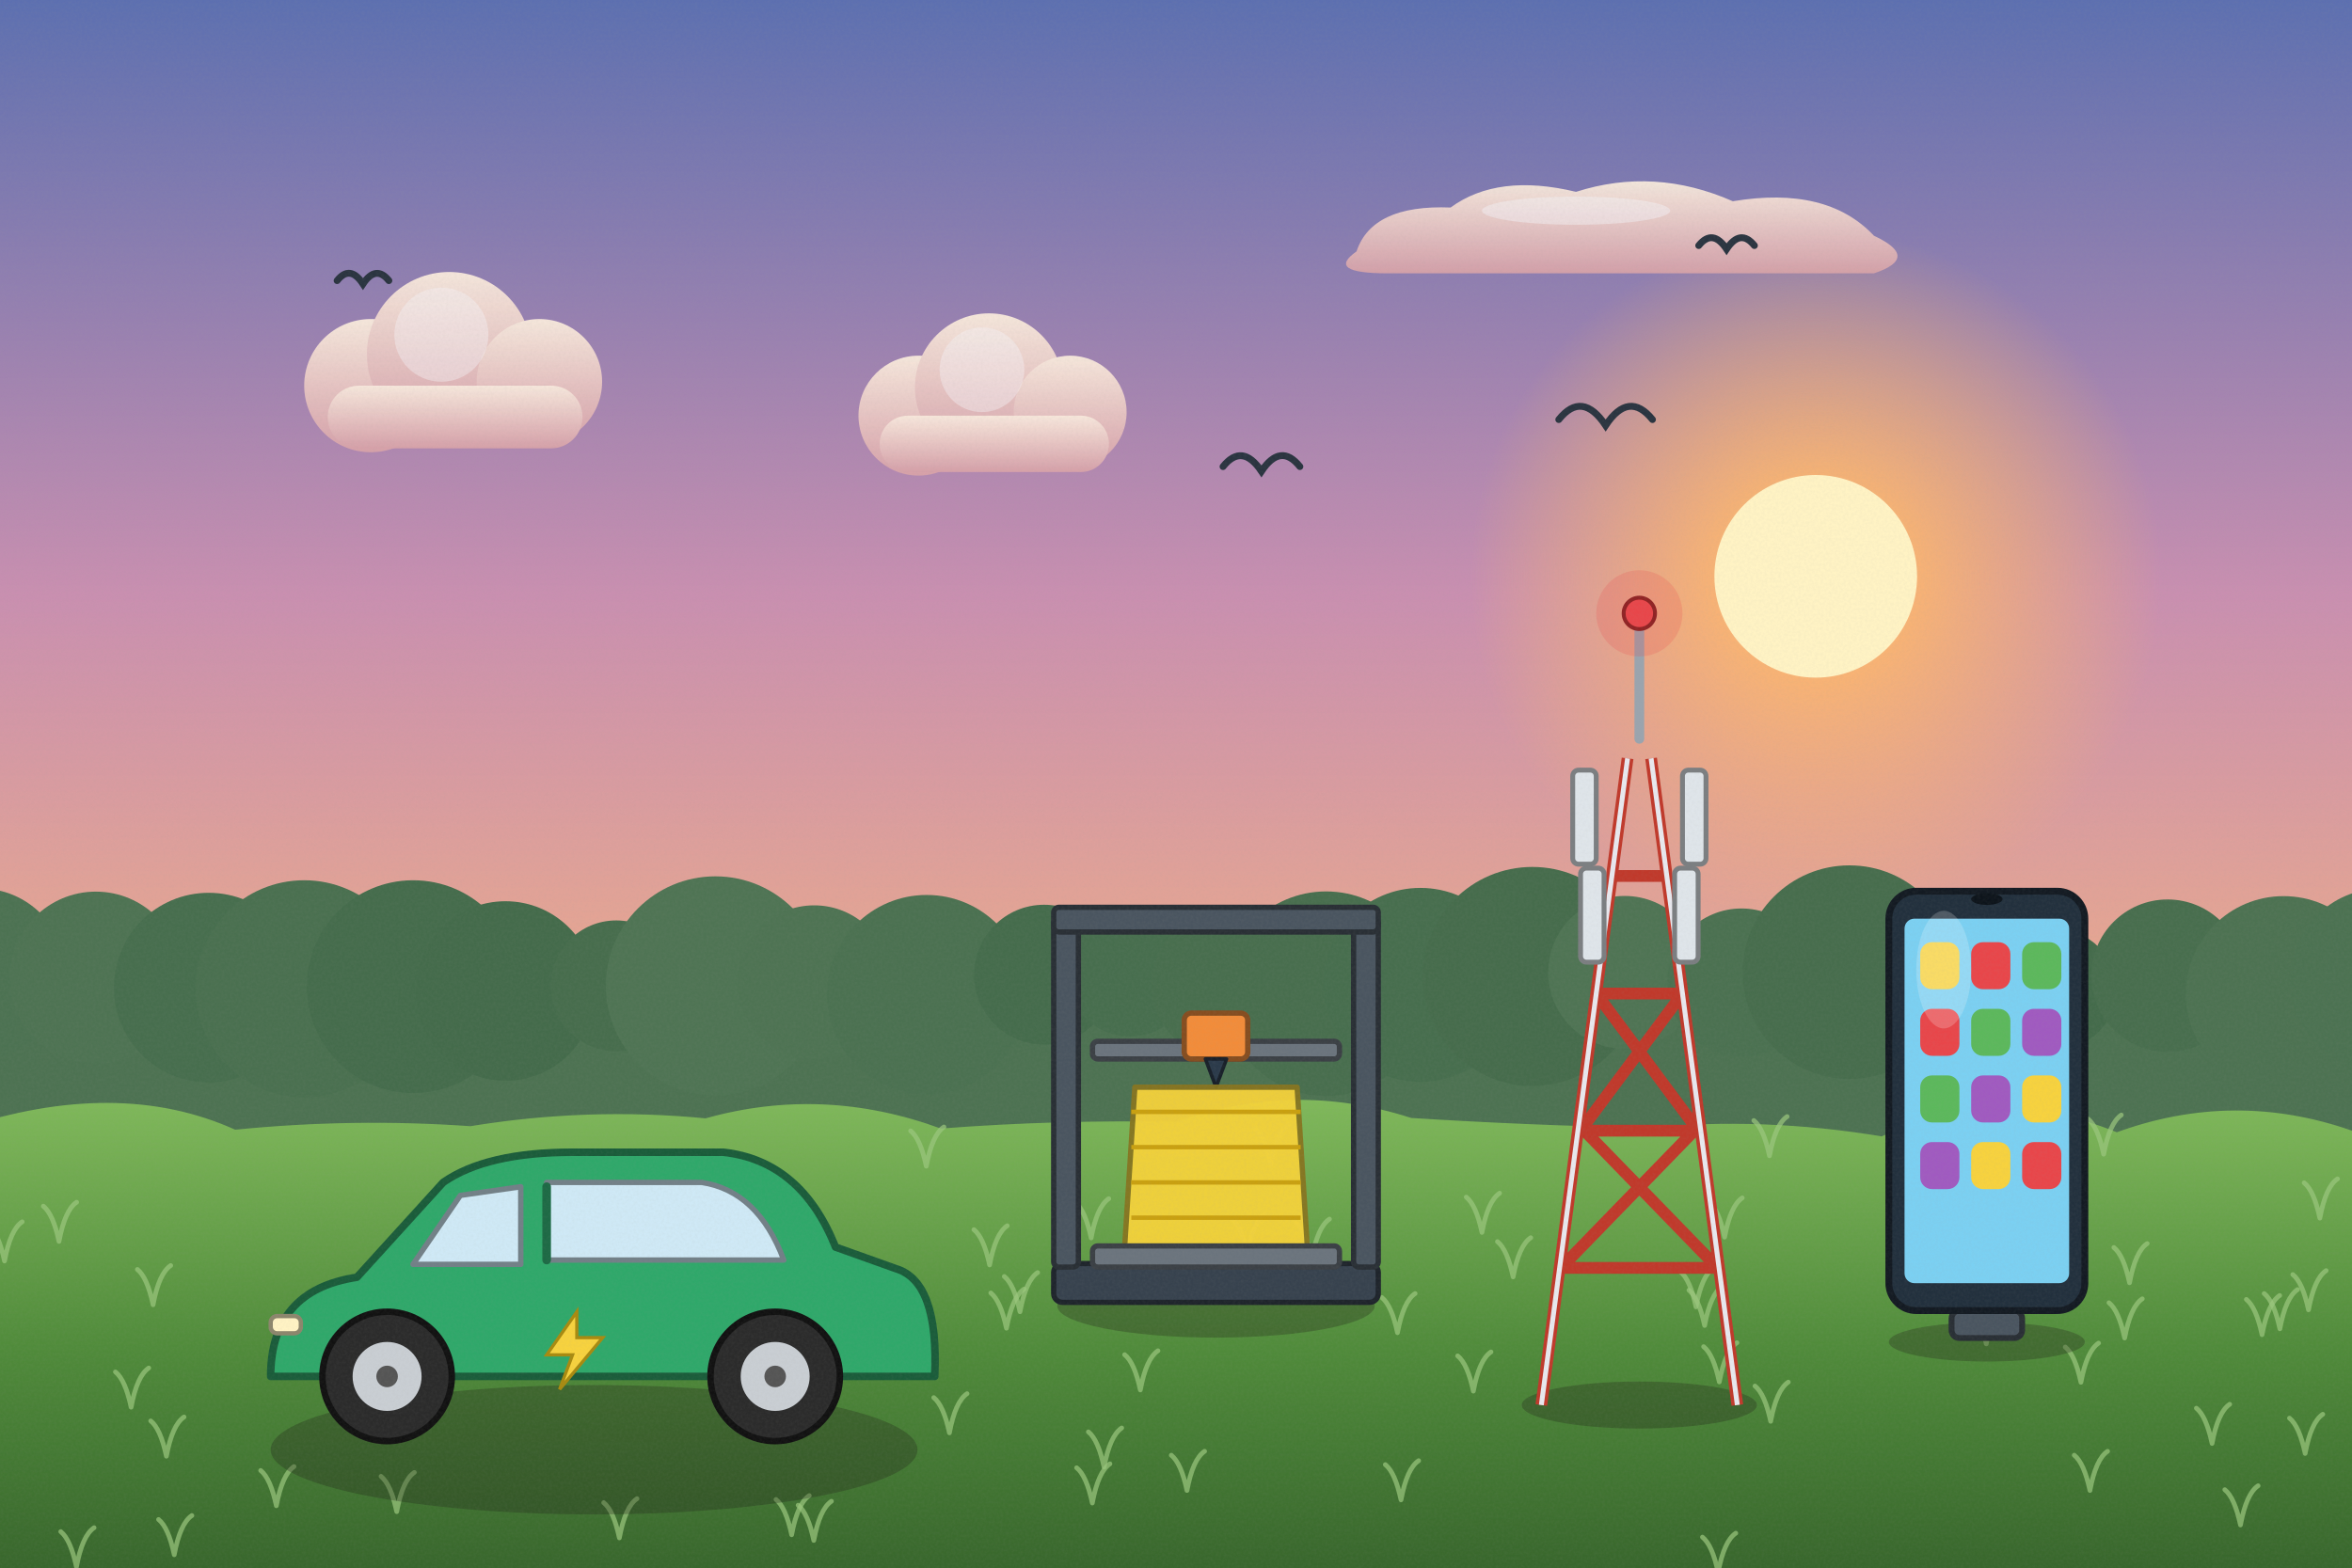
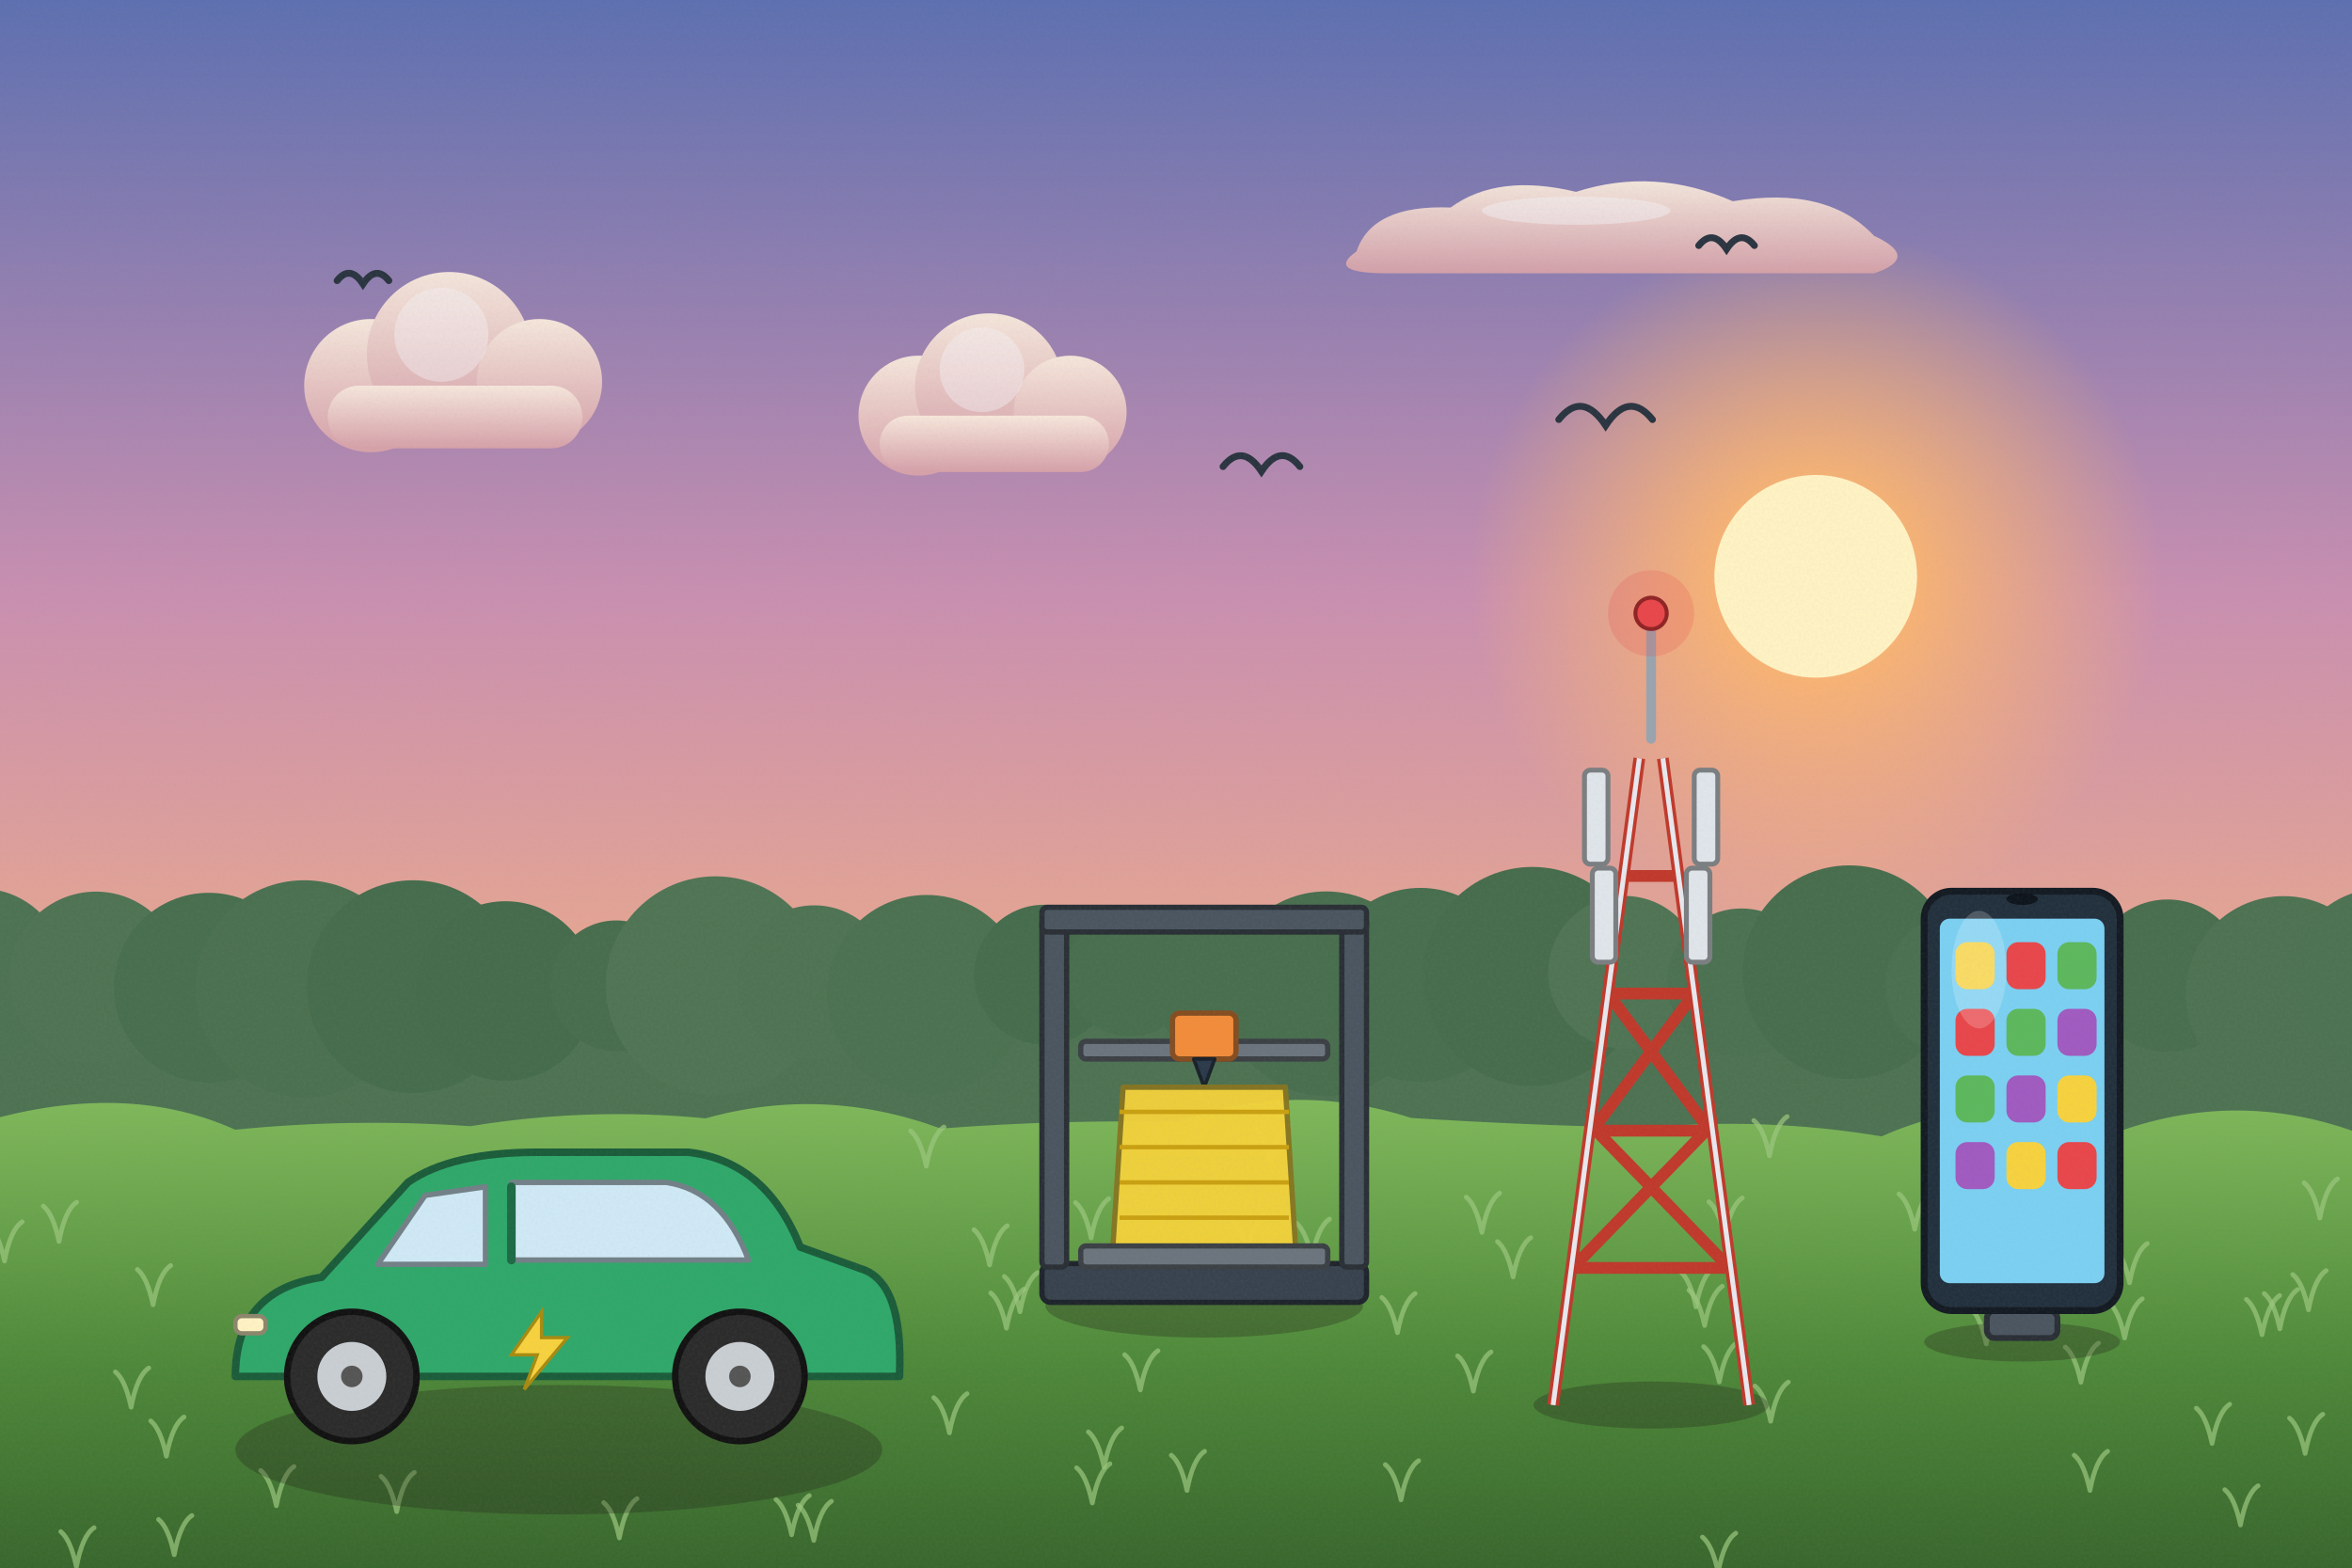
<svg xmlns="http://www.w3.org/2000/svg" viewBox="0 0 1200 800" width="1200" height="800">
  <defs>
    <linearGradient id="woodTone" x1="0" y1="0" x2="1" y2="0">
      <stop offset="0" stop-color="#a77649" />
      <stop offset=".5" stop-color="#7d5231" />
      <stop offset="1" stop-color="#5a381e" />
    </linearGradient>
    <linearGradient id="stoneTone" x1="0" y1="0" x2="0" y2="1">
      <stop offset="0" stop-color="#c5beb3" />
      <stop offset="1" stop-color="#7c7468" />
    </linearGradient>
    <filter id="softShadow" x="-20%" y="-20%" width="140%" height="140%">
      <feDropShadow dx="2" dy="5" stdDeviation="4" flood-color="#1b1a14" flood-opacity=".25" />
    </filter>
    <filter id="grain" x="0" y="0" width="100%" height="100%">
      <feTurbulence type="fractalNoise" baseFrequency=".7" numOctaves="2" seed="11" />
      <feColorMatrix type="matrix" values="0 0 0 0 .34  0 0 0 0 .34  0 0 0 0 .32  0 0 0 .22 -.07" />
    </filter>
    <linearGradient id="skyMain" x1="0" y1="0" x2="0" y2="1">
      <stop offset="0" stop-color="#5b6fb0" />
      <stop offset=".38" stop-color="#c98fb0" />
      <stop offset=".72" stop-color="#f4b183" />
      <stop offset="1" stop-color="#ffe2a8" />
    </linearGradient>
    <linearGradient id="cloudG" x1="0" y1="0" x2="0" y2="1">
      <stop offset="0" stop-color="#fff1e0" />
      <stop offset="1" stop-color="#d9a3a8" />
    </linearGradient>
    <radialGradient id="sunG">
      <stop offset="0" stop-color="#fff3c4" />
      <stop offset=".3" stop-color="#ffb86b" stop-opacity=".85" />
      <stop offset="1" stop-color="#ffb86b" stop-opacity="0" />
    </radialGradient>
    <linearGradient id="gndG" x1="0" y1="0" x2="0" y2="1">
      <stop offset="0" stop-color="#7fb85a" />
      <stop offset=".5" stop-color="#4f8a3a" />
      <stop offset="1" stop-color="#34602a" />
    </linearGradient>
  </defs>
  <rect width="1200" height="800" fill="url(#skyMain)" />
  <g>
    <circle cx="926.4" cy="294.1" r="175.78" fill="url(#sunG)" />
    <circle cx="926.4" cy="294.1" r="51.7" fill="#fff3c4" />
  </g>
  <g transform="translate(229.2,196.8) scale(1)" opacity="0.9">
    <circle cx="-40" cy="0" r="34" fill="url(#cloudG)" />
    <circle cx="0" cy="-16" r="42" fill="url(#cloudG)" />
    <circle cx="46" cy="-2" r="32" fill="url(#cloudG)" />
    <rect x="-62" y="0" width="130" height="32" rx="16" fill="url(#cloudG)" />
    <circle cx="-4" cy="-26" r="24" fill="#fff" opacity=".4" />
  </g>
  <g transform="translate(504.6,212.1) scale(0.9)" opacity="0.9">
    <circle cx="-40" cy="0" r="34" fill="url(#cloudG)" />
    <circle cx="0" cy="-16" r="42" fill="url(#cloudG)" />
    <circle cx="46" cy="-2" r="32" fill="url(#cloudG)" />
    <rect x="-62" y="0" width="130" height="32" rx="16" fill="url(#cloudG)" />
    <circle cx="-4" cy="-26" r="24" fill="#fff" opacity=".4" />
  </g>
  <g transform="translate(828.1,112.3) scale(0.8)" opacity="0.9">
    <path d="M-170,20 Q-160,-10 -110,-8 Q-80,-30 -30,-18 Q20,-34 70,-12 Q130,-22 160,10 Q190,24 160,34 L-150,34 Q-190,34 -170,20 Z" fill="url(#cloudG)" />
    <ellipse cx="-30" cy="-6" rx="60" ry="9" fill="#fff" opacity=".45" />
  </g>
  <rect x="-20" y="500" width="1240" height="140" fill="#4d7252" />
  <circle cx="-10" cy="496.9" r="43.5" fill="#4c7252" />
  <circle cx="48.9" cy="498.9" r="43.9" fill="#4e7353" />
  <circle cx="106.5" cy="504" r="48.4" fill="#476e4e" />
  <circle cx="155.2" cy="504.6" r="55.4" fill="#4a7050" />
  <circle cx="210.8" cy="503.5" r="54.3" fill="#456c4c" />
  <circle cx="257.9" cy="505.7" r="45.8" fill="#446b4b" />
  <circle cx="314.4" cy="503.1" r="33.4" fill="#476d4d" />
  <circle cx="365" cy="503.1" r="55.9" fill="#4f7454" />
  <circle cx="415.4" cy="501.2" r="39.2" fill="#4e7353" />
  <circle cx="472.8" cy="507.6" r="50.9" fill="#4b7151" />
  <circle cx="532.7" cy="497.4" r="35.7" fill="#456c4c" />
  <circle cx="576.5" cy="496.7" r="32.2" fill="#476e4e" />
  <circle cx="625.8" cy="502.5" r="38.2" fill="#486e4e" />
  <circle cx="676.6" cy="507.1" r="52.2" fill="#486e4e" />
  <circle cx="724.7" cy="502.6" r="49.5" fill="#476e4e" />
  <circle cx="781.8" cy="498.3" r="55.9" fill="#466c4c" />
  <circle cx="828.9" cy="496.2" r="39" fill="#4f7454" />
  <circle cx="888.5" cy="501.4" r="37.8" fill="#4b7151" />
  <circle cx="943.6" cy="496.1" r="54.5" fill="#476d4d" />
  <circle cx="998.5" cy="503" r="36.5" fill="#4a7050" />
  <circle cx="1049.1" cy="504.9" r="30.6" fill="#446b4b" />
  <circle cx="1105.9" cy="497.9" r="38.9" fill="#486e4e" />
  <circle cx="1165.1" cy="507.2" r="49.9" fill="#4d7252" />
  <circle cx="1215.1" cy="499.9" r="46.5" fill="#4c7252" />
  <g>
    <path d="M-20,576 Q60,549.4 120,576.5 Q180,570.5 240,574.7 Q300,564.9 360,570.7 Q420,553.9 480,575.9 Q540,571.3 600,572.5 Q660,551.1 720,570.5 Q780,574.3 840,575.5 Q900,569.9 960,579.9 Q1020,553.3 1080,577.8 Q1140,556 1200,577 Q1260,572 1320,577.1 L1240,820 L-20,820 Z" fill="url(#gndG)" />
    <path d="M1163.2,678.1 q-3,-14 -8,-18 M1163.2,678.1 q3,-16 9,-20" stroke="#9bc87e" stroke-width="2.4" fill="none" stroke-linecap="round" opacity=".7" />
    <path d="M869.7,676.4 q-3,-14 -8,-18 M869.7,676.4 q3,-16 9,-20" stroke="#9bc87e" stroke-width="2.4" fill="none" stroke-linecap="round" opacity=".7" />
    <path d="M39,799.6 q-3,-14 -8,-18 M39,799.6 q3,-16 9,-20" stroke="#9bc87e" stroke-width="2.4" fill="none" stroke-linecap="round" opacity=".7" />
    <path d="M605.6,760.6 q-3,-14 -8,-18 M605.6,760.6 q3,-16 9,-20" stroke="#9bc87e" stroke-width="2.4" fill="none" stroke-linecap="round" opacity=".7" />
    <path d="M364.3,623.4 q-3,-14 -8,-18 M364.3,623.4 q3,-16 9,-20" stroke="#9bc87e" stroke-width="2.4" fill="none" stroke-linecap="round" opacity=".7" />
    <path d="M713,680.1 q-3,-14 -8,-18 M713,680.1 q3,-16 9,-20" stroke="#9bc87e" stroke-width="2.4" fill="none" stroke-linecap="round" opacity=".7" />
    <path d="M1033.1,604 q-3,-14 -8,-18 M1033.1,604 q3,-16 9,-20" stroke="#9bc87e" stroke-width="2.4" fill="none" stroke-linecap="round" opacity=".7" />
    <path d="M88.9,793.4 q-3,-14 -8,-18 M88.9,793.4 q3,-16 9,-20" stroke="#9bc87e" stroke-width="2.4" fill="none" stroke-linecap="round" opacity=".7" />
    <path d="M1066.3,760.6 q-3,-14 -8,-18 M1066.3,760.6 q3,-16 9,-20" stroke="#9bc87e" stroke-width="2.4" fill="none" stroke-linecap="round" opacity=".7" />
    <path d="M636.3,639.6 q-3,-14 -8,-18 M636.3,639.6 q3,-16 9,-20" stroke="#9bc87e" stroke-width="2.4" fill="none" stroke-linecap="round" opacity=".7" />
    <path d="M2.3,643.5 q-3,-14 -8,-18 M2.3,643.5 q3,-16 9,-20" stroke="#9bc87e" stroke-width="2.4" fill="none" stroke-linecap="round" opacity=".7" />
    <path d="M316,784.8 q-3,-14 -8,-18 M316,784.8 q3,-16 9,-20" stroke="#9bc87e" stroke-width="2.4" fill="none" stroke-linecap="round" opacity=".7" />
    <path d="M78.1,665.8 q-3,-14 -8,-18 M78.1,665.8 q3,-16 9,-20" stroke="#9bc87e" stroke-width="2.4" fill="none" stroke-linecap="round" opacity=".7" />
    <path d="M581.8,709.3 q-3,-14 -8,-18 M581.8,709.3 q3,-16 9,-20" stroke="#9bc87e" stroke-width="2.4" fill="none" stroke-linecap="round" opacity=".7" />
    <path d="M1176.1,741.7 q-3,-14 -8,-18 M1176.1,741.7 q3,-16 9,-20" stroke="#9bc87e" stroke-width="2.4" fill="none" stroke-linecap="round" opacity=".7" />
    <path d="M877.2,705.2 q-3,-14 -8,-18 M877.2,705.2 q3,-16 9,-20" stroke="#9bc87e" stroke-width="2.4" fill="none" stroke-linecap="round" opacity=".7" />
    <path d="M751.7,709.9 q-3,-14 -8,-18 M751.7,709.9 q3,-16 9,-20" stroke="#9bc87e" stroke-width="2.4" fill="none" stroke-linecap="round" opacity=".7" />
    <path d="M66.9,718.1 q-3,-14 -8,-18 M66.9,718.1 q3,-16 9,-20" stroke="#9bc87e" stroke-width="2.4" fill="none" stroke-linecap="round" opacity=".7" />
    <path d="M772,651.6 q-3,-14 -8,-18 M772,651.6 q3,-16 9,-20" stroke="#9bc87e" stroke-width="2.4" fill="none" stroke-linecap="round" opacity=".7" />
    <path d="M1128.6,736.6 q-3,-14 -8,-18 M1128.6,736.6 q3,-16 9,-20" stroke="#9bc87e" stroke-width="2.4" fill="none" stroke-linecap="round" opacity=".7" />
    <path d="M30.1,633.5 q-3,-14 -8,-18 M30.1,633.5 q3,-16 9,-20" stroke="#9bc87e" stroke-width="2.4" fill="none" stroke-linecap="round" opacity=".7" />
    <path d="M669.3,642.1 q-3,-14 -8,-18 M669.3,642.1 q3,-16 9,-20" stroke="#9bc87e" stroke-width="2.4" fill="none" stroke-linecap="round" opacity=".7" />
    <path d="M435.7,676.4 q-3,-14 -8,-18 M435.7,676.4 q3,-16 9,-20" stroke="#9bc87e" stroke-width="2.4" fill="none" stroke-linecap="round" opacity=".7" />
    <path d="M520.4,669.4 q-3,-14 -8,-18 M520.4,669.4 q3,-16 9,-20" stroke="#9bc87e" stroke-width="2.4" fill="none" stroke-linecap="round" opacity=".7" />
    <path d="M141,768.4 q-3,-14 -8,-18 M141,768.4 q3,-16 9,-20" stroke="#9bc87e" stroke-width="2.4" fill="none" stroke-linecap="round" opacity=".7" />
    <path d="M513.5,677.8 q-3,-14 -8,-18 M513.5,677.8 q3,-16 9,-20" stroke="#9bc87e" stroke-width="2.4" fill="none" stroke-linecap="round" opacity=".7" />
    <path d="M1143.1,778.2 q-3,-14 -8,-18 M1143.1,778.2 q3,-16 9,-20" stroke="#9bc87e" stroke-width="2.4" fill="none" stroke-linecap="round" opacity=".7" />
    <path d="M865.3,666.9 q-3,-14 -8,-18 M865.3,666.9 q3,-16 9,-20" stroke="#9bc87e" stroke-width="2.4" fill="none" stroke-linecap="round" opacity=".7" />
    <path d="M902.8,589.8 q-3,-14 -8,-18 M902.8,589.8 q3,-16 9,-20" stroke="#9bc87e" stroke-width="2.4" fill="none" stroke-linecap="round" opacity=".7" />
    <path d="M309.1,663.4 q-3,-14 -8,-18 M309.1,663.4 q3,-16 9,-20" stroke="#9bc87e" stroke-width="2.4" fill="none" stroke-linecap="round" opacity=".7" />
    <path d="M648.4,594 q-3,-14 -8,-18 M648.4,594 q3,-16 9,-20" stroke="#9bc87e" stroke-width="2.4" fill="none" stroke-linecap="round" opacity=".7" />
    <path d="M472.6,595.1 q-3,-14 -8,-18 M472.6,595.1 q3,-16 9,-20" stroke="#9bc87e" stroke-width="2.4" fill="none" stroke-linecap="round" opacity=".7" />
    <path d="M202.4,771.4 q-3,-14 -8,-18 M202.4,771.4 q3,-16 9,-20" stroke="#9bc87e" stroke-width="2.4" fill="none" stroke-linecap="round" opacity=".7" />
    <path d="M876.6,802.4 q-3,-14 -8,-18 M876.6,802.4 q3,-16 9,-20" stroke="#9bc87e" stroke-width="2.4" fill="none" stroke-linecap="round" opacity=".7" />
    <path d="M1183.6,621.6 q-3,-14 -8,-18 M1183.6,621.6 q3,-16 9,-20" stroke="#9bc87e" stroke-width="2.4" fill="none" stroke-linecap="round" opacity=".7" />
    <path d="M563.3,748.7 q-3,-14 -8,-18 M563.3,748.7 q3,-16 9,-20" stroke="#9bc87e" stroke-width="2.4" fill="none" stroke-linecap="round" opacity=".7" />
    <path d="M976.9,627.3 q-3,-14 -8,-18 M976.9,627.3 q3,-16 9,-20" stroke="#9bc87e" stroke-width="2.4" fill="none" stroke-linecap="round" opacity=".7" />
    <path d="M1073.3,589 q-3,-14 -8,-18 M1073.3,589 q3,-16 9,-20" stroke="#9bc87e" stroke-width="2.4" fill="none" stroke-linecap="round" opacity=".7" />
    <path d="M415.2,786.1 q-3,-14 -8,-18 M415.2,786.1 q3,-16 9,-20" stroke="#9bc87e" stroke-width="2.4" fill="none" stroke-linecap="round" opacity=".7" />
    <path d="M403.9,783.2 q-3,-14 -8,-18 M403.9,783.2 q3,-16 9,-20" stroke="#9bc87e" stroke-width="2.4" fill="none" stroke-linecap="round" opacity=".7" />
    <path d="M1086.5,654.6 q-3,-14 -8,-18 M1086.5,654.6 q3,-16 9,-20" stroke="#9bc87e" stroke-width="2.4" fill="none" stroke-linecap="round" opacity=".7" />
    <path d="M84.9,743.1 q-3,-14 -8,-18 M84.9,743.1 q3,-16 9,-20" stroke="#9bc87e" stroke-width="2.4" fill="none" stroke-linecap="round" opacity=".7" />
    <path d="M556.7,631.7 q-3,-14 -8,-18 M556.7,631.7 q3,-16 9,-20" stroke="#9bc87e" stroke-width="2.4" fill="none" stroke-linecap="round" opacity=".7" />
    <path d="M557.3,767 q-3,-14 -8,-18 M557.3,767 q3,-16 9,-20" stroke="#9bc87e" stroke-width="2.4" fill="none" stroke-linecap="round" opacity=".7" />
    <path d="M1154.1,681.1 q-3,-14 -8,-18 M1154.1,681.1 q3,-16 9,-20" stroke="#9bc87e" stroke-width="2.4" fill="none" stroke-linecap="round" opacity=".7" />
    <path d="M484.4,731.2 q-3,-14 -8,-18 M484.4,731.2 q3,-16 9,-20" stroke="#9bc87e" stroke-width="2.4" fill="none" stroke-linecap="round" opacity=".7" />
    <path d="M1177.8,668.4 q-3,-14 -8,-18 M1177.8,668.4 q3,-16 9,-20" stroke="#9bc87e" stroke-width="2.4" fill="none" stroke-linecap="round" opacity=".7" />
    <path d="M401,664.4 q-3,-14 -8,-18 M401,664.4 q3,-16 9,-20" stroke="#9bc87e" stroke-width="2.4" fill="none" stroke-linecap="round" opacity=".7" />
    <path d="M714.8,765.4 q-3,-14 -8,-18 M714.8,765.4 q3,-16 9,-20" stroke="#9bc87e" stroke-width="2.4" fill="none" stroke-linecap="round" opacity=".7" />
    <path d="M1061.7,705.4 q-3,-14 -8,-18 M1061.7,705.4 q3,-16 9,-20" stroke="#9bc87e" stroke-width="2.4" fill="none" stroke-linecap="round" opacity=".7" />
    <path d="M1013.4,685.8 q-3,-14 -8,-18 M1013.4,685.8 q3,-16 9,-20" stroke="#9bc87e" stroke-width="2.4" fill="none" stroke-linecap="round" opacity=".7" />
    <path d="M504.9,645.5 q-3,-14 -8,-18 M504.9,645.5 q3,-16 9,-20" stroke="#9bc87e" stroke-width="2.4" fill="none" stroke-linecap="round" opacity=".7" />
    <path d="M903.4,725.3 q-3,-14 -8,-18 M903.4,725.3 q3,-16 9,-20" stroke="#9bc87e" stroke-width="2.4" fill="none" stroke-linecap="round" opacity=".7" />
    <path d="M756.1,628.9 q-3,-14 -8,-18 M756.1,628.9 q3,-16 9,-20" stroke="#9bc87e" stroke-width="2.4" fill="none" stroke-linecap="round" opacity=".7" />
    <path d="M879.9,631.3 q-3,-14 -8,-18 M879.9,631.3 q3,-16 9,-20" stroke="#9bc87e" stroke-width="2.4" fill="none" stroke-linecap="round" opacity=".7" />
    <path d="M1084,682.8 q-3,-14 -8,-18 M1084,682.8 q3,-16 9,-20" stroke="#9bc87e" stroke-width="2.4" fill="none" stroke-linecap="round" opacity=".7" />
  </g>
  <g stroke="#2a3440" stroke-width="3.5" fill="none" stroke-linecap="round">
    <path d="M172,143.2 q6.6,-8.3 13.2,1.7 q6.6,-9.9 13.2,-1.7" />
    <path d="M624,238.1 q9.8,-12.2 19.6,2.4 q9.8,-14.7 19.6,-2.4" />
    <path d="M866.7,125.3 q7.1,-8.8 14.2,1.8 q7.1,-10.6 14.2,-1.8" />
    <path d="M795.3,214.1 q11.9,-14.9 23.9,3 q11.9,-17.9 23.9,-3" />
  </g>
-   <g transform="translate(620.4,666.4) scale(0.9)">
+   <g transform="translate(614.4,666.4) scale(0.9)">
    <ellipse cx="0" cy="0" rx="90" ry="18" fill="#1b1a14" opacity="0.28" />
    <rect x="-92" y="-24" width="184" height="22" rx="5" fill="#37424e" stroke="#1e242b" stroke-width="3" />
    <rect x="-92" y="-220" width="14" height="198" rx="3" fill="#4a5560" stroke="#292f35" stroke-width="3" />
    <rect x="78" y="-220" width="14" height="198" rx="3" fill="#4a5560" stroke="#292f35" stroke-width="3" />
    <rect x="-92" y="-226" width="184" height="14" rx="3" fill="#4a5560" stroke="#292f35" stroke-width="3" />
    <rect x="-70" y="-150" width="140" height="10" rx="3" fill="#6b747d" stroke="#3b4045" stroke-width="3" />
    <rect x="-18" y="-166" width="36" height="26" rx="4" fill="#f28c3a" stroke="#854d20" stroke-width="3" />
    <path d="M-6,-140 L6,-140 L0,-124 Z" fill="#2b3a4a" stroke="#182029" stroke-width="2" stroke-linejoin="round" stroke-linecap="round" />
    <path d="M-46,-124 L46,-124 L52,-30 L-52,-30 Z" fill="#f4d23a" stroke="#867420" stroke-width="3" stroke-linejoin="round" stroke-linecap="round" opacity=".95" />
    <line x1="-48" y1="-110" x2="48" y2="-110" stroke="#c9a010" stroke-width="2.5" />
    <line x1="-48" y1="-90" x2="48" y2="-90" stroke="#c9a010" stroke-width="2.5" />
    <line x1="-48" y1="-70" x2="48" y2="-70" stroke="#c9a010" stroke-width="2.5" />
    <line x1="-48" y1="-50" x2="48" y2="-50" stroke="#c9a010" stroke-width="2.5" />
    <rect x="-70" y="-34" width="140" height="12" rx="3" fill="#6b747d" stroke="#3b4045" stroke-width="3" />
  </g>
-   <g transform="translate(1013.7,684.8) scale(1)">
+   <g transform="translate(1031.7,684.8) scale(1)">
    <ellipse cx="0" cy="0" rx="50" ry="10" fill="#1b1a14" opacity="0.28" />
    <rect x="-18" y="-16" width="36" height="14" rx="4" fill="#4a5560" stroke="#292f35" stroke-width="3" />
    <rect x="-50" y="-230" width="100" height="214" rx="14" fill="#22303d" stroke="#131a22" stroke-width="3.5" />
    <rect x="-42" y="-216" width="84" height="186" rx="5" fill="#7bd0f2" stroke="#447285" stroke-width="0" />
    <rect x="-34" y="-204" width="20" height="24" rx="6" fill="#f7d23e" stroke="#887422" stroke-width="0" />
    <rect x="-8" y="-204" width="20" height="24" rx="6" fill="#e8464a" stroke="#802729" stroke-width="0" />
    <rect x="18" y="-204" width="20" height="24" rx="6" fill="#5cb85c" stroke="#336533" stroke-width="0" />
    <rect x="-34" y="-170" width="20" height="24" rx="6" fill="#e8464a" stroke="#802729" stroke-width="0" />
    <rect x="-8" y="-170" width="20" height="24" rx="6" fill="#5cb85c" stroke="#336533" stroke-width="0" />
    <rect x="18" y="-170" width="20" height="24" rx="6" fill="#a05ac0" stroke="#58326a" stroke-width="0" />
    <rect x="-34" y="-136" width="20" height="24" rx="6" fill="#5cb85c" stroke="#336533" stroke-width="0" />
    <rect x="-8" y="-136" width="20" height="24" rx="6" fill="#a05ac0" stroke="#58326a" stroke-width="0" />
    <rect x="18" y="-136" width="20" height="24" rx="6" fill="#f7d23e" stroke="#887422" stroke-width="0" />
    <rect x="-34" y="-102" width="20" height="24" rx="6" fill="#a05ac0" stroke="#58326a" stroke-width="0" />
    <rect x="-8" y="-102" width="20" height="24" rx="6" fill="#f7d23e" stroke="#887422" stroke-width="0" />
    <rect x="18" y="-102" width="20" height="24" rx="6" fill="#e8464a" stroke="#802729" stroke-width="0" />
    <ellipse cx="0" cy="-226" rx="8" ry="3" fill="#0d141b" stroke="#070b0f" stroke-width="0" />
    <ellipse cx="-22" cy="-190" rx="14" ry="30" fill="#ffffff" opacity="0.2" />
  </g>
-   <g transform="translate(836.4,717) scale(1)">
+   <g transform="translate(842.4,717) scale(1)">
    <ellipse cx="0" cy="0" rx="60" ry="12" fill="#1b1a14" opacity="0.28" />
    <path d="M-50,0 L-6,-340 L6,-340 L50,0 Z" fill="none" stroke="#252525" stroke-width="0" stroke-linejoin="round" stroke-linecap="round" />
    <path d="M-50,0 L-6,-330 M50,0 L6,-330 M-40,-70 L40,-70 M-30,-140 L30,-140 M-22,-210 L22,-210 M-14,-270 L14,-270 M-40,-70 L28,-140 M40,-70 L-28,-140 M-30,-140 L22,-210 M30,-140 L-22,-210" stroke="#c0392b" stroke-width="6" fill="none" />
    <path d="M-50,0 L-6,-330 M50,0 L6,-330" stroke="#e8e8ee" stroke-width="2.5" fill="none" />
    <rect x="-34" y="-324" width="12" height="48" rx="3" fill="#dfe5ea" stroke="#7b7e81" stroke-width="2.5" />
    <rect x="22" y="-324" width="12" height="48" rx="3" fill="#dfe5ea" stroke="#7b7e81" stroke-width="2.5" />
    <rect x="-30" y="-274" width="12" height="48" rx="3" fill="#dfe5ea" stroke="#7b7e81" stroke-width="2.5" />
    <rect x="18" y="-274" width="12" height="48" rx="3" fill="#dfe5ea" stroke="#7b7e81" stroke-width="2.5" />
    <line x1="0" y1="-340" x2="0" y2="-400" stroke="#9aa4ae" stroke-width="5" stroke-linecap="round" />
    <circle cx="0" cy="-404" r="8" fill="#e8464a" stroke="#7a1a1a" stroke-width="2" />
    <circle cx="0" cy="-404" r="22" fill="#e8464a" opacity=".2" />
  </g>
-   <g transform="translate(303.1,735.4) scale(1.1)">
+   <g transform="translate(285.1,735.4) scale(1.1)">
    <ellipse cx="0" cy="4" rx="150" ry="30" fill="#1b1a14" opacity="0.28" />
    <path d="M-150,-30 Q-150,-70 -110,-76 L-70,-120 Q-50,-134 -10,-134 L60,-134 Q96,-130 112,-90 L140,-80 Q160,-74 158,-30 Z" fill="#2fa86a" stroke="#1a5c3a" stroke-width="3.5" stroke-linejoin="round" stroke-linecap="round" />
    <path d="M-62,-114 L-34,-118 L-34,-82 L-84,-82 Z" fill="#cfe9f6" stroke="#728087" stroke-width="2.5" stroke-linejoin="round" stroke-linecap="round" />
    <path d="M-22,-120 L50,-120 Q76,-116 88,-84 L-22,-84 Z" fill="#cfe9f6" stroke="#728087" stroke-width="2.5" stroke-linejoin="round" stroke-linecap="round" />
    <line x1="-22" y1="-118" x2="-22" y2="-84" stroke="#1d6a45" stroke-width="4" stroke-linecap="round" />
    <g transform="translate(-96,-30)">
      <circle r="30" fill="#2b2b2b" stroke="#111" stroke-width="3" />
      <circle r="16" fill="#c9ced3" />
      <circle r="5" fill="#555" />
    </g>
    <g transform="translate(84,-30)">
      <circle r="30" fill="#2b2b2b" stroke="#111" stroke-width="3" />
      <circle r="16" fill="#c9ced3" />
      <circle r="5" fill="#555" />
    </g>
    <rect x="-150" y="-58" width="14" height="8" rx="3" fill="#fff3c4" stroke="#8c866c" stroke-width="2" />
    <path d="M-8,-60 L-22,-40 L-10,-40 L-16,-24 L4,-48 L-8,-48 Z" fill="#f7d23e" stroke="#a88a10" stroke-width="1.5" />
  </g>
  <rect x="-1" y="0" width="1202" height="800" filter="url(#grain)" opacity=".55" />
</svg>
